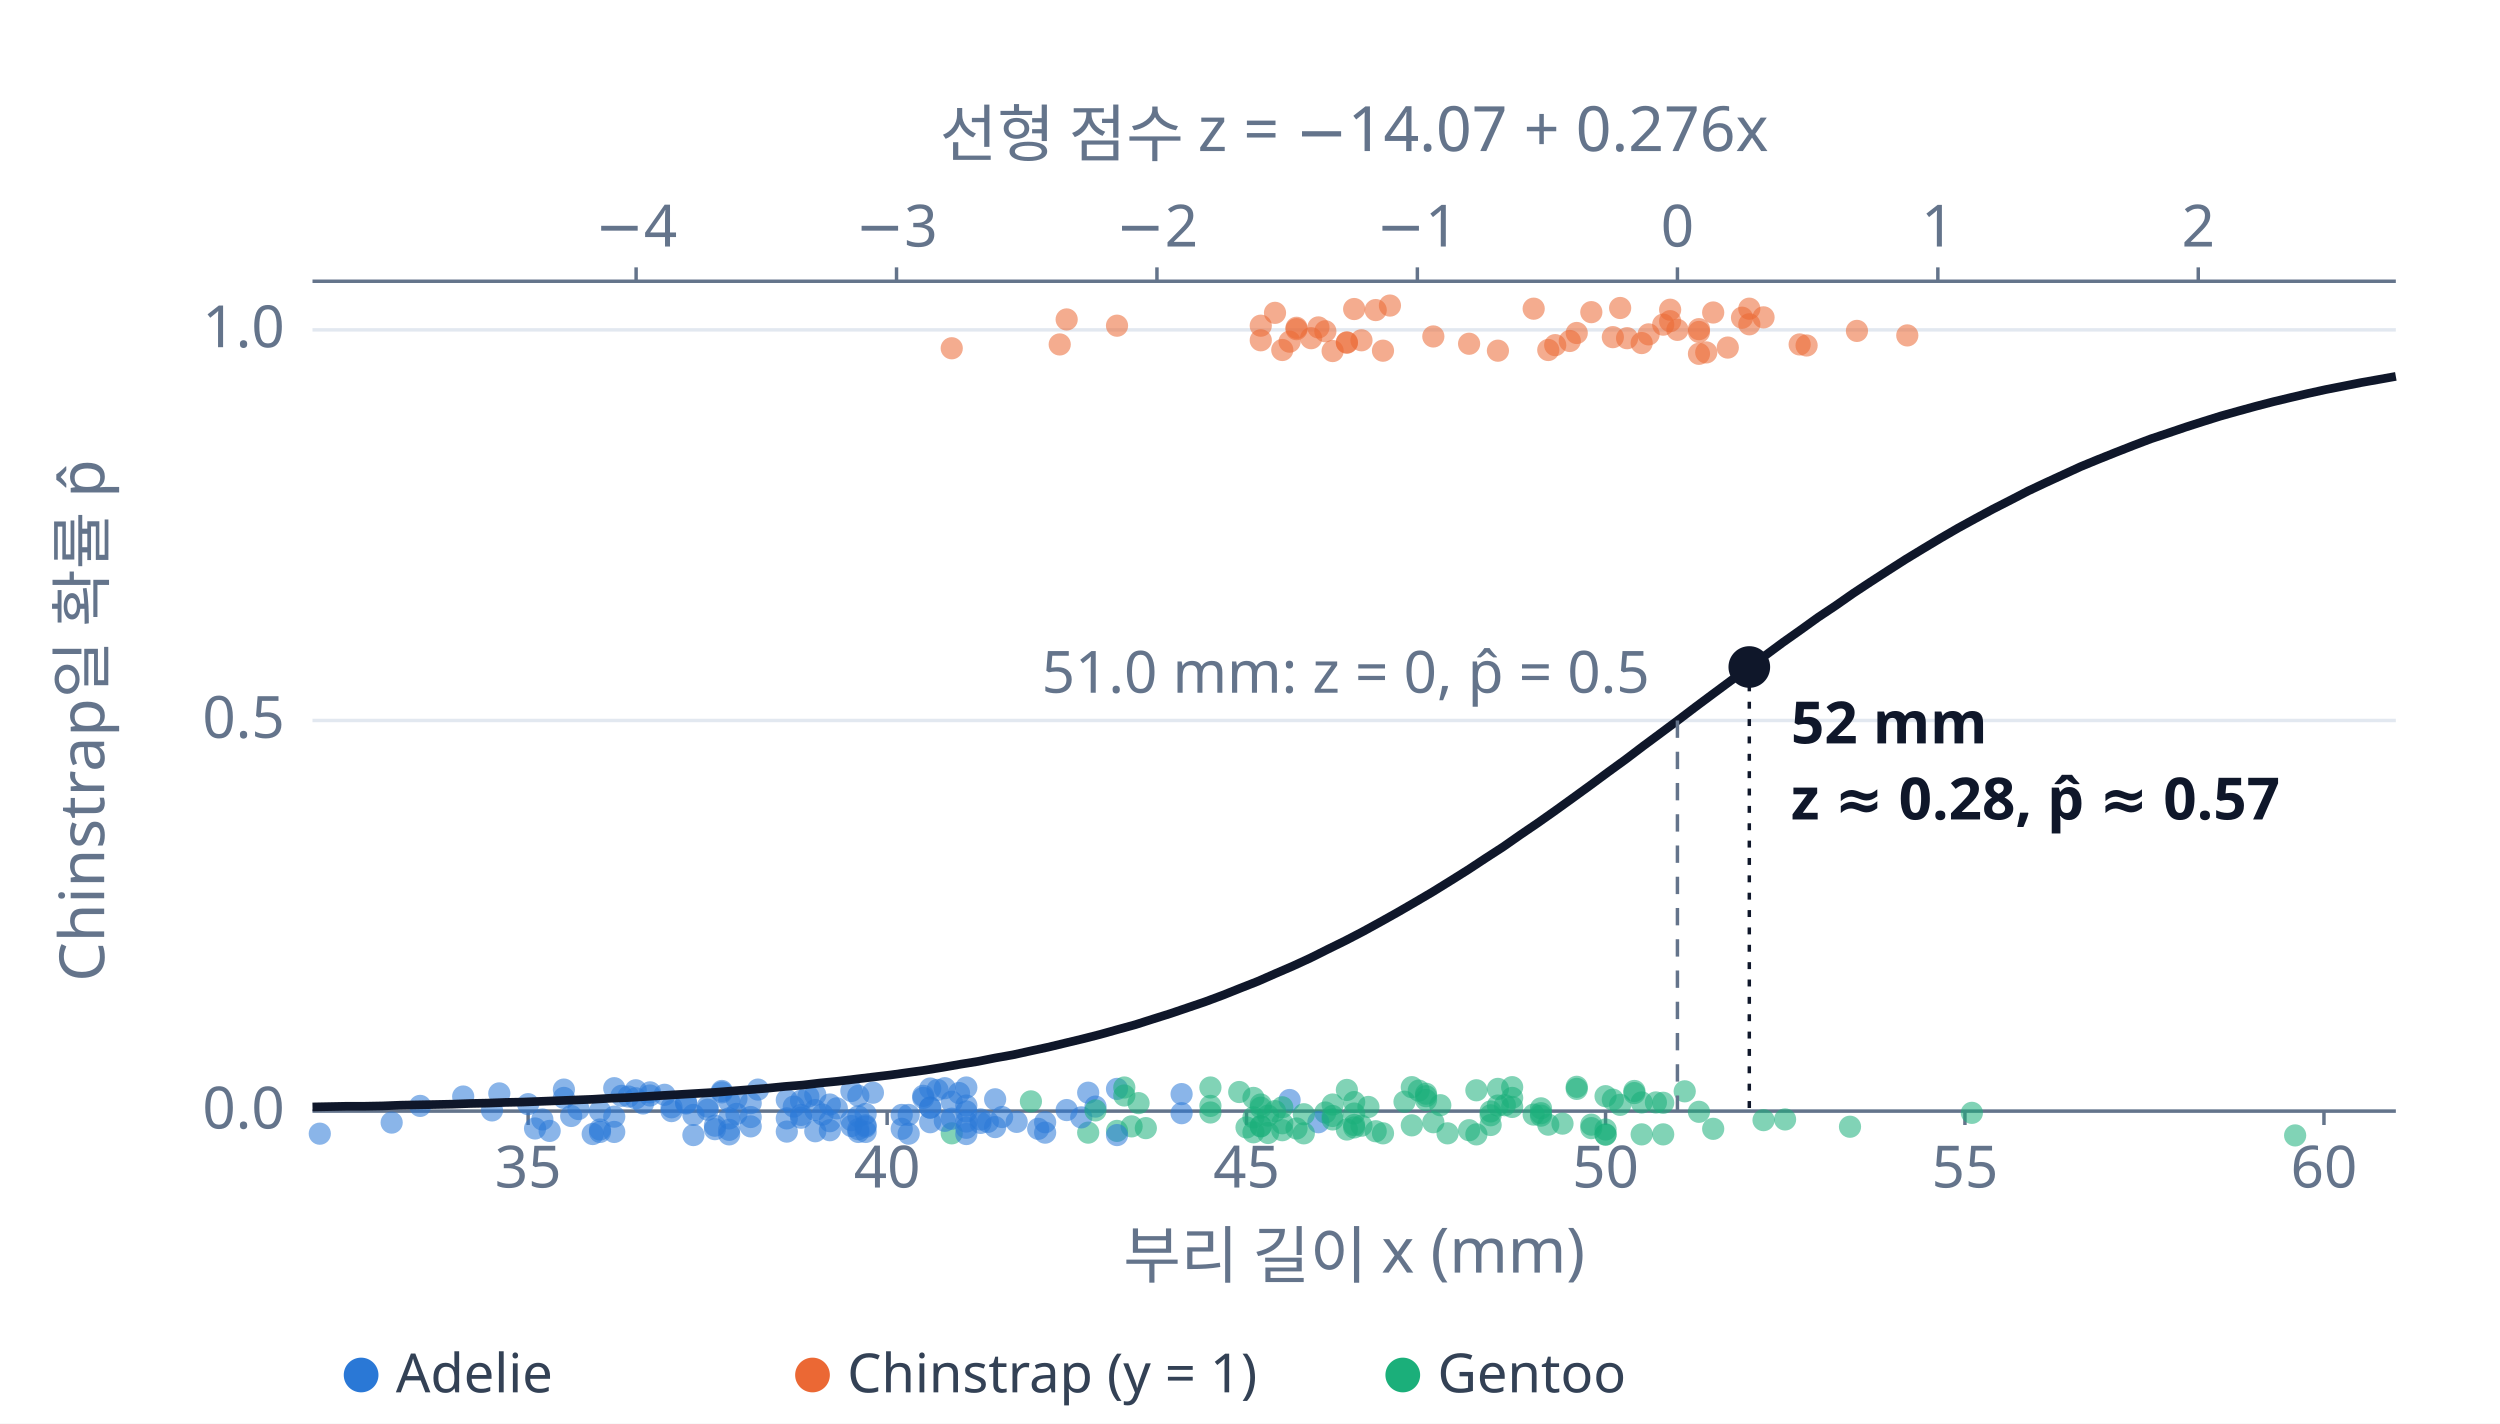
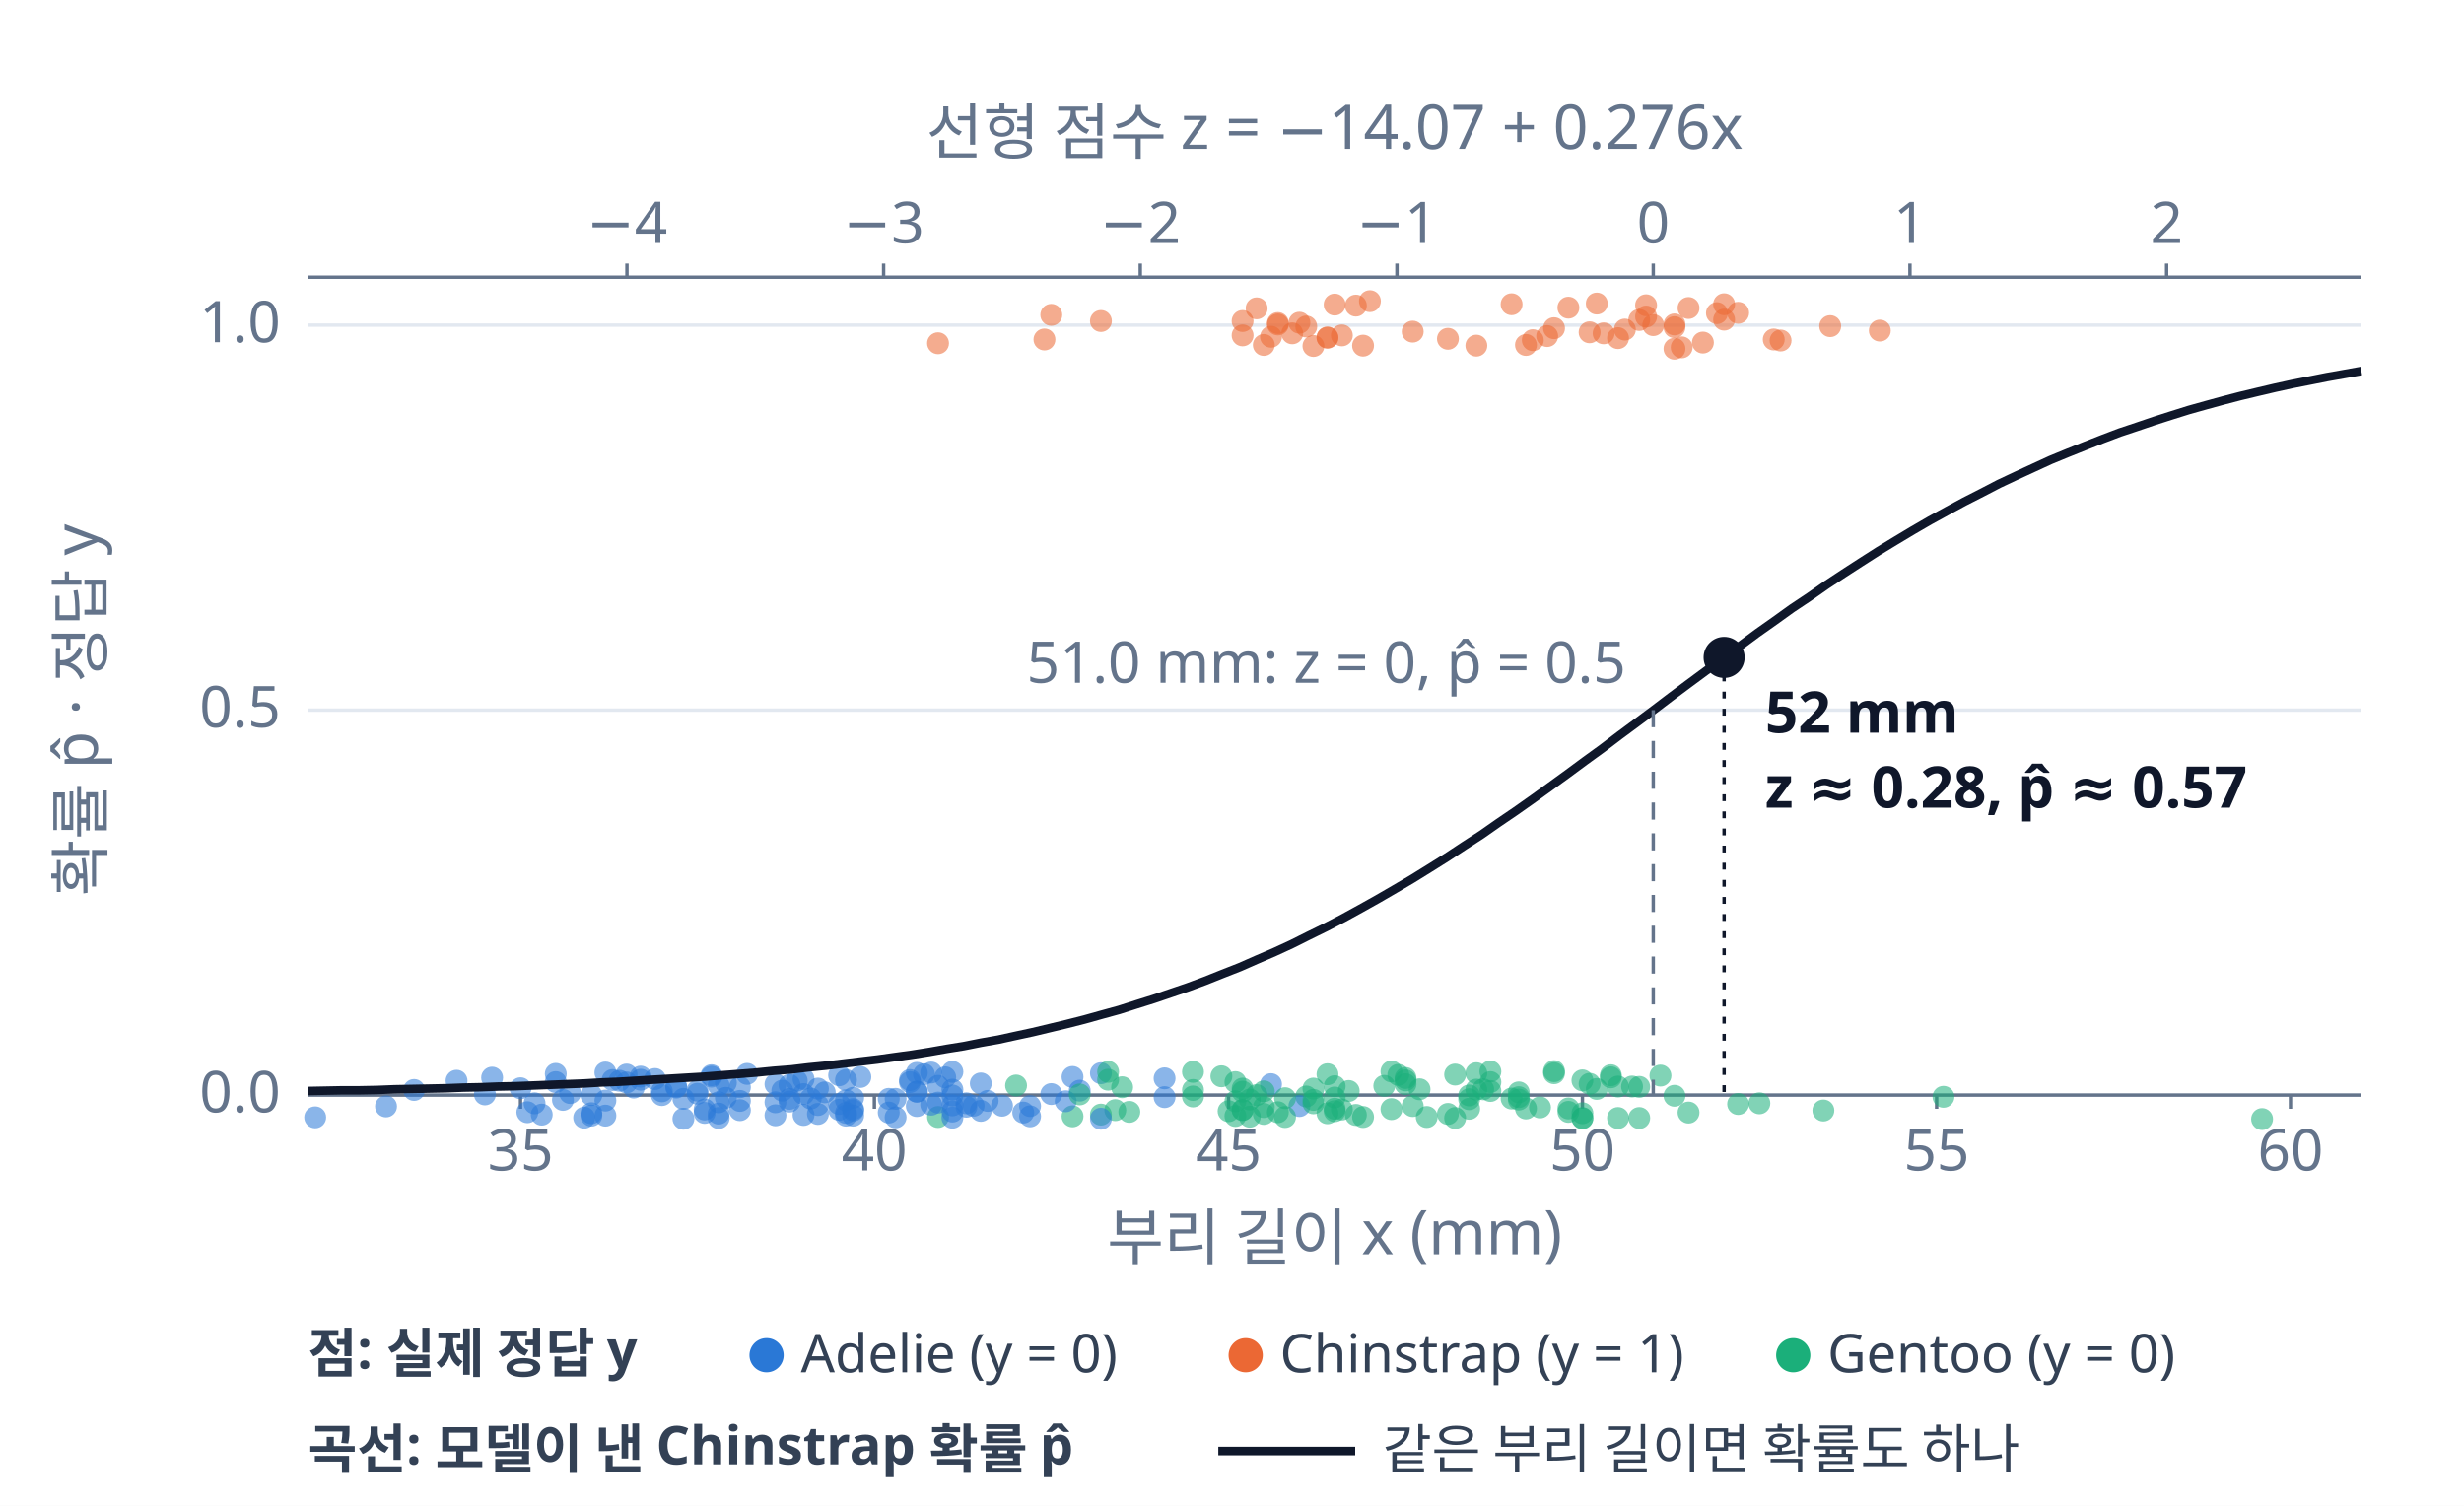
- <svg xmlns="http://www.w3.org/2000/svg" viewBox="0 0 720 410" width="720" height="410" font-family="Pretendard, 'Apple SD Gothic Neo', 'Malgun Gothic', 'Noto Sans KR', sans-serif" role="img" aria-label="부리 길이에 따른 Chinstrap 확률의 로지스틱 곡선">
-   <rect width="720" height="410" fill="#ffffff" />
+ <svg xmlns="http://www.w3.org/2000/svg" viewBox="0 0 720 440" width="720" height="440" font-family="Pretendard, 'Apple SD Gothic Neo', 'Malgun Gothic', 'Noto Sans KR', sans-serif" role="img" aria-label="부리 길이에 따른 Chinstrap 확률의 로지스틱 곡선">
+   <rect width="720" height="440" fill="#ffffff" />
  <line x1="90" x2="690" y1="320.0" y2="320.0" stroke="#e2e8f0" stroke-width="1" />
  <text x="82.0" y="325.0" font-size="16.8" fill="#64748b" text-anchor="end">0.0</text>
  <line x1="90" x2="690" y1="207.5" y2="207.5" stroke="#e2e8f0" stroke-width="1" />
  <text x="82.0" y="212.5" font-size="16.8" fill="#64748b" text-anchor="end">0.5</text>
  <line x1="90" x2="690" y1="95.0" y2="95.0" stroke="#e2e8f0" stroke-width="1" />
  <text x="82.0" y="100.0" font-size="16.8" fill="#64748b" text-anchor="end">1.0</text>
  <line x1="152.1" x2="152.1" y1="320" y2="324" stroke="#64748b" />
  <text x="152.1" y="342.0" font-size="16.8" fill="#64748b" text-anchor="middle">35</text>
  <line x1="255.5" x2="255.5" y1="320" y2="324" stroke="#64748b" />
  <text x="255.5" y="342.0" font-size="16.8" fill="#64748b" text-anchor="middle">40</text>
  <line x1="359.0" x2="359.0" y1="320" y2="324" stroke="#64748b" />
  <text x="359.0" y="342.0" font-size="16.8" fill="#64748b" text-anchor="middle">45</text>
  <line x1="462.4" x2="462.4" y1="320" y2="324" stroke="#64748b" />
  <text x="462.4" y="342.0" font-size="16.8" fill="#64748b" text-anchor="middle">50</text>
  <line x1="565.9" x2="565.9" y1="320" y2="324" stroke="#64748b" />
  <text x="565.9" y="342.0" font-size="16.8" fill="#64748b" text-anchor="middle">55</text>
  <line x1="669.3" x2="669.3" y1="320" y2="324" stroke="#64748b" />
  <text x="669.3" y="342.0" font-size="16.8" fill="#64748b" text-anchor="middle">60</text>
  <line x1="90" x2="690" y1="320" y2="320" stroke="#64748b" />
  <text x="390.0" y="368.0" font-size="18" fill="#64748b" text-anchor="middle">부리 길이 x (mm)</text>
  <line x1="90" x2="690" y1="81" y2="81" stroke="#64748b" />
  <line x1="183.2" x2="183.2" y1="77" y2="81" stroke="#64748b" />
  <text x="183.2" y="71.0" font-size="16.8" fill="#64748b" text-anchor="middle">−4</text>
  <line x1="258.2" x2="258.2" y1="77" y2="81" stroke="#64748b" />
  <text x="258.2" y="71.0" font-size="16.8" fill="#64748b" text-anchor="middle">−3</text>
  <line x1="333.2" x2="333.2" y1="77" y2="81" stroke="#64748b" />
  <text x="333.2" y="71.0" font-size="16.8" fill="#64748b" text-anchor="middle">−2</text>
  <line x1="408.2" x2="408.2" y1="77" y2="81" stroke="#64748b" />
  <text x="408.2" y="71.0" font-size="16.8" fill="#64748b" text-anchor="middle">−1</text>
  <line x1="483.1" x2="483.1" y1="77" y2="81" stroke="#64748b" />
  <text x="483.1" y="71.0" font-size="16.8" fill="#64748b" text-anchor="middle">0</text>
  <line x1="558.1" x2="558.1" y1="77" y2="81" stroke="#64748b" />
  <text x="558.1" y="71.0" font-size="16.8" fill="#64748b" text-anchor="middle">1</text>
  <line x1="633.1" x2="633.1" y1="77" y2="81" stroke="#64748b" />
  <text x="633.1" y="71.0" font-size="16.8" fill="#64748b" text-anchor="middle">2</text>
  <text x="390.0" y="45.0" font-size="18" fill="#64748b" text-anchor="middle">선형 점수 z = −14.07 + 0.276x</text>
-   <text x="30.0" y="207.5" font-size="18" fill="#64748b" text-anchor="middle" transform="rotate(-90 30 207.5)">Chinstrap일 확률 p̂</text>
+   <text x="30.0" y="207.5" font-size="18" fill="#64748b" text-anchor="middle" transform="rotate(-90 30 207.5)">확률 p̂ · 정답 y</text>
  <circle cx="412.8" cy="96.9" r="3.2" fill="#eb6834" fill-opacity="0.55" />
  <circle cx="226.6" cy="316.8" r="3.2" fill="#2a78d6" fill-opacity="0.55" />
  <circle cx="321.7" cy="313.6" r="3.2" fill="#2a78d6" fill-opacity="0.55" />
  <circle cx="348.6" cy="313.2" r="3.2" fill="#1baf7a" fill-opacity="0.55" />
  <circle cx="363.1" cy="324.4" r="3.2" fill="#1baf7a" fill-opacity="0.55" />
  <circle cx="234.8" cy="325.8" r="3.2" fill="#2a78d6" fill-opacity="0.55" />
  <circle cx="247.2" cy="321.5" r="3.2" fill="#2a78d6" fill-opacity="0.55" />
  <circle cx="452.1" cy="98.2" r="3.2" fill="#eb6834" fill-opacity="0.55" />
  <circle cx="443.8" cy="320.6" r="3.2" fill="#1baf7a" fill-opacity="0.55" />
  <circle cx="383.8" cy="101.1" r="3.2" fill="#eb6834" fill-opacity="0.55" />
  <circle cx="447.9" cy="99.4" r="3.2" fill="#eb6834" fill-opacity="0.55" />
  <circle cx="454.1" cy="313.0" r="3.2" fill="#1baf7a" fill-opacity="0.55" />
  <circle cx="154.1" cy="325.0" r="3.2" fill="#2a78d6" fill-opacity="0.55" />
  <circle cx="267.9" cy="313.5" r="3.2" fill="#2a78d6" fill-opacity="0.55" />
  <circle cx="301.0" cy="323.2" r="3.2" fill="#2a78d6" fill-opacity="0.55" />
  <circle cx="187.2" cy="315.5" r="3.2" fill="#2a78d6" fill-opacity="0.55" />
  <circle cx="497.6" cy="100.1" r="3.2" fill="#eb6834" fill-opacity="0.55" />
  <circle cx="489.3" cy="95.6" r="3.2" fill="#eb6834" fill-opacity="0.55" />
  <circle cx="210.0" cy="317.2" r="3.2" fill="#2a78d6" fill-opacity="0.55" />
  <circle cx="193.4" cy="318.9" r="3.2" fill="#2a78d6" fill-opacity="0.55" />
  <circle cx="272.1" cy="313.4" r="3.2" fill="#2a78d6" fill-opacity="0.55" />
  <circle cx="313.4" cy="314.7" r="3.2" fill="#2a78d6" fill-opacity="0.55" />
  <circle cx="377.6" cy="97.4" r="3.2" fill="#eb6834" fill-opacity="0.55" />
  <circle cx="226.6" cy="322.1" r="3.2" fill="#2a78d6" fill-opacity="0.55" />
  <circle cx="549.3" cy="96.6" r="3.2" fill="#eb6834" fill-opacity="0.55" />
  <circle cx="278.3" cy="318.4" r="3.2" fill="#2a78d6" fill-opacity="0.55" />
  <circle cx="661.0" cy="327.0" r="3.2" fill="#1baf7a" fill-opacity="0.55" />
  <circle cx="479.0" cy="326.7" r="3.2" fill="#1baf7a" fill-opacity="0.55" />
  <circle cx="245.2" cy="322.6" r="3.2" fill="#2a78d6" fill-opacity="0.55" />
  <circle cx="464.5" cy="97.1" r="3.2" fill="#eb6834" fill-opacity="0.55" />
  <circle cx="507.9" cy="322.6" r="3.2" fill="#1baf7a" fill-opacity="0.55" />
  <circle cx="503.8" cy="93.4" r="3.2" fill="#eb6834" fill-opacity="0.55" />
  <circle cx="143.8" cy="314.9" r="3.2" fill="#2a78d6" fill-opacity="0.55" />
  <circle cx="284.5" cy="323.1" r="3.2" fill="#2a78d6" fill-opacity="0.55" />
  <circle cx="348.6" cy="320.4" r="3.2" fill="#1baf7a" fill-opacity="0.55" />
  <circle cx="274.1" cy="317.3" r="3.2" fill="#2a78d6" fill-opacity="0.55" />
  <circle cx="373.4" cy="94.8" r="3.2" fill="#eb6834" fill-opacity="0.55" />
  <circle cx="239.0" cy="325.5" r="3.2" fill="#2a78d6" fill-opacity="0.55" />
  <circle cx="361.0" cy="326.1" r="3.2" fill="#1baf7a" fill-opacity="0.55" />
  <circle cx="152.1" cy="318.0" r="3.2" fill="#2a78d6" fill-opacity="0.55" />
  <circle cx="236.9" cy="321.0" r="3.2" fill="#2a78d6" fill-opacity="0.55" />
  <circle cx="481.0" cy="92.5" r="3.2" fill="#eb6834" fill-opacity="0.55" />
  <circle cx="365.2" cy="321.3" r="3.2" fill="#1baf7a" fill-opacity="0.55" />
  <circle cx="216.2" cy="317.7" r="3.2" fill="#2a78d6" fill-opacity="0.55" />
  <circle cx="121.0" cy="318.5" r="3.2" fill="#2a78d6" fill-opacity="0.55" />
  <circle cx="423.1" cy="325.5" r="3.2" fill="#1baf7a" fill-opacity="0.55" />
  <circle cx="361.0" cy="316.2" r="3.2" fill="#1baf7a" fill-opacity="0.55" />
  <circle cx="216.2" cy="321.7" r="3.2" fill="#2a78d6" fill-opacity="0.55" />
  <circle cx="245.2" cy="314.2" r="3.2" fill="#2a78d6" fill-opacity="0.55" />
  <circle cx="359.0" cy="324.7" r="3.2" fill="#1baf7a" fill-opacity="0.55" />
  <circle cx="423.1" cy="99.0" r="3.2" fill="#eb6834" fill-opacity="0.55" />
  <circle cx="212.1" cy="316.4" r="3.2" fill="#2a78d6" fill-opacity="0.55" />
  <circle cx="387.9" cy="325.3" r="3.2" fill="#1baf7a" fill-opacity="0.55" />
  <circle cx="218.3" cy="313.8" r="3.2" fill="#2a78d6" fill-opacity="0.55" />
  <circle cx="327.9" cy="317.7" r="3.2" fill="#1baf7a" fill-opacity="0.55" />
  <circle cx="340.3" cy="315.1" r="3.2" fill="#2a78d6" fill-opacity="0.55" />
  <circle cx="379.7" cy="94.3" r="3.2" fill="#eb6834" fill-opacity="0.55" />
  <circle cx="406.6" cy="324.1" r="3.2" fill="#1baf7a" fill-opacity="0.55" />
  <circle cx="435.5" cy="316.2" r="3.2" fill="#1baf7a" fill-opacity="0.55" />
  <circle cx="466.6" cy="88.7" r="3.2" fill="#eb6834" fill-opacity="0.55" />
  <circle cx="203.8" cy="318.7" r="3.2" fill="#2a78d6" fill-opacity="0.55" />
  <circle cx="232.8" cy="315.8" r="3.2" fill="#2a78d6" fill-opacity="0.55" />
  <circle cx="396.2" cy="89.3" r="3.2" fill="#eb6834" fill-opacity="0.55" />
  <circle cx="230.7" cy="321.1" r="3.2" fill="#2a78d6" fill-opacity="0.55" />
  <circle cx="296.9" cy="317.2" r="3.2" fill="#1baf7a" fill-opacity="0.55" />
  <circle cx="156.2" cy="322.4" r="3.2" fill="#2a78d6" fill-opacity="0.55" />
  <circle cx="181.0" cy="315.8" r="3.2" fill="#2a78d6" fill-opacity="0.55" />
  <circle cx="313.4" cy="326.2" r="3.2" fill="#1baf7a" fill-opacity="0.55" />
  <circle cx="363.1" cy="318.1" r="3.2" fill="#1baf7a" fill-opacity="0.55" />
  <circle cx="356.9" cy="314.5" r="3.2" fill="#1baf7a" fill-opacity="0.55" />
  <circle cx="311.4" cy="321.8" r="3.2" fill="#2a78d6" fill-opacity="0.55" />
  <circle cx="247.2" cy="326.0" r="3.2" fill="#2a78d6" fill-opacity="0.55" />
  <circle cx="443.8" cy="319.2" r="3.2" fill="#1baf7a" fill-opacity="0.55" />
  <circle cx="274.1" cy="326.4" r="3.2" fill="#1baf7a" fill-opacity="0.55" />
  <circle cx="172.8" cy="320.0" r="3.2" fill="#2a78d6" fill-opacity="0.55" />
  <circle cx="363.1" cy="319.0" r="3.2" fill="#1baf7a" fill-opacity="0.55" />
  <circle cx="288.6" cy="321.7" r="3.2" fill="#2a78d6" fill-opacity="0.55" />
  <circle cx="489.3" cy="101.9" r="3.2" fill="#eb6834" fill-opacity="0.55" />
  <circle cx="365.2" cy="326.3" r="3.2" fill="#1baf7a" fill-opacity="0.55" />
  <circle cx="373.4" cy="94.4" r="3.2" fill="#eb6834" fill-opacity="0.55" />
  <circle cx="450.0" cy="323.6" r="3.2" fill="#1baf7a" fill-opacity="0.55" />
  <circle cx="193.4" cy="320.0" r="3.2" fill="#2a78d6" fill-opacity="0.55" />
  <circle cx="381.7" cy="320.4" r="3.2" fill="#1baf7a" fill-opacity="0.55" />
  <circle cx="429.3" cy="324.0" r="3.2" fill="#1baf7a" fill-opacity="0.55" />
  <circle cx="321.7" cy="93.8" r="3.2" fill="#eb6834" fill-opacity="0.55" />
  <circle cx="112.8" cy="323.3" r="3.2" fill="#2a78d6" fill-opacity="0.55" />
  <circle cx="278.3" cy="323.0" r="3.2" fill="#2a78d6" fill-opacity="0.55" />
  <circle cx="398.3" cy="101.0" r="3.2" fill="#eb6834" fill-opacity="0.55" />
  <circle cx="187.2" cy="314.6" r="3.2" fill="#2a78d6" fill-opacity="0.55" />
  <circle cx="379.7" cy="323.2" r="3.2" fill="#2a78d6" fill-opacity="0.55" />
  <circle cx="431.4" cy="101.0" r="3.2" fill="#eb6834" fill-opacity="0.55" />
  <circle cx="170.7" cy="326.6" r="3.2" fill="#2a78d6" fill-opacity="0.55" />
  <circle cx="323.8" cy="313.2" r="3.2" fill="#1baf7a" fill-opacity="0.55" />
  <circle cx="493.4" cy="325.1" r="3.2" fill="#1baf7a" fill-opacity="0.55" />
  <circle cx="425.2" cy="326.7" r="3.2" fill="#1baf7a" fill-opacity="0.55" />
  <circle cx="398.3" cy="326.4" r="3.2" fill="#1baf7a" fill-opacity="0.55" />
  <circle cx="367.2" cy="90.1" r="3.2" fill="#eb6834" fill-opacity="0.55" />
  <circle cx="278.3" cy="326.6" r="3.2" fill="#2a78d6" fill-opacity="0.55" />
  <circle cx="369.3" cy="325.5" r="3.2" fill="#1baf7a" fill-opacity="0.55" />
  <circle cx="532.8" cy="324.5" r="3.2" fill="#1baf7a" fill-opacity="0.55" />
  <circle cx="234.8" cy="319.7" r="3.2" fill="#2a78d6" fill-opacity="0.55" />
  <circle cx="183.1" cy="316.3" r="3.2" fill="#2a78d6" fill-opacity="0.55" />
  <circle cx="305.2" cy="99.2" r="3.2" fill="#eb6834" fill-opacity="0.55" />
  <circle cx="226.6" cy="325.9" r="3.2" fill="#2a78d6" fill-opacity="0.55" />
  <circle cx="464.5" cy="316.7" r="3.2" fill="#1baf7a" fill-opacity="0.55" />
  <circle cx="567.9" cy="320.5" r="3.2" fill="#1baf7a" fill-opacity="0.55" />
  <circle cx="241.0" cy="319.2" r="3.2" fill="#2a78d6" fill-opacity="0.55" />
  <circle cx="172.8" cy="326.0" r="3.2" fill="#2a78d6" fill-opacity="0.55" />
  <circle cx="454.1" cy="313.6" r="3.2" fill="#1baf7a" fill-opacity="0.55" />
  <circle cx="267.9" cy="323.2" r="3.2" fill="#2a78d6" fill-opacity="0.55" />
  <circle cx="176.9" cy="321.6" r="3.2" fill="#2a78d6" fill-opacity="0.55" />
  <circle cx="176.9" cy="313.4" r="3.2" fill="#2a78d6" fill-opacity="0.55" />
  <circle cx="292.8" cy="323.1" r="3.2" fill="#2a78d6" fill-opacity="0.55" />
  <circle cx="278.3" cy="313.2" r="3.2" fill="#2a78d6" fill-opacity="0.55" />
  <circle cx="387.9" cy="98.6" r="3.2" fill="#eb6834" fill-opacity="0.55" />
  <circle cx="489.3" cy="320.2" r="3.2" fill="#1baf7a" fill-opacity="0.55" />
  <circle cx="249.3" cy="326.0" r="3.2" fill="#2a78d6" fill-opacity="0.55" />
  <circle cx="387.9" cy="313.9" r="3.2" fill="#1baf7a" fill-opacity="0.55" />
  <circle cx="278.3" cy="324.8" r="3.2" fill="#2a78d6" fill-opacity="0.55" />
  <circle cx="503.8" cy="88.9" r="3.2" fill="#eb6834" fill-opacity="0.55" />
  <circle cx="185.2" cy="317.8" r="3.2" fill="#2a78d6" fill-opacity="0.55" />
  <circle cx="267.9" cy="319.0" r="3.2" fill="#2a78d6" fill-opacity="0.55" />
  <circle cx="92.1" cy="326.5" r="3.2" fill="#2a78d6" fill-opacity="0.55" />
  <circle cx="454.1" cy="95.9" r="3.2" fill="#eb6834" fill-opacity="0.55" />
  <circle cx="286.6" cy="316.6" r="3.2" fill="#2a78d6" fill-opacity="0.55" />
  <circle cx="507.9" cy="91.4" r="3.2" fill="#eb6834" fill-opacity="0.55" />
  <circle cx="210.0" cy="325.4" r="3.2" fill="#2a78d6" fill-opacity="0.55" />
  <circle cx="265.9" cy="316.2" r="3.2" fill="#2a78d6" fill-opacity="0.55" />
  <circle cx="251.4" cy="314.7" r="3.2" fill="#2a78d6" fill-opacity="0.55" />
  <circle cx="307.2" cy="92.0" r="3.2" fill="#eb6834" fill-opacity="0.55" />
  <circle cx="429.3" cy="321.2" r="3.2" fill="#1baf7a" fill-opacity="0.55" />
  <circle cx="249.3" cy="320.8" r="3.2" fill="#2a78d6" fill-opacity="0.55" />
  <circle cx="363.1" cy="324.3" r="3.2" fill="#1baf7a" fill-opacity="0.55" />
  <circle cx="212.1" cy="320.8" r="3.2" fill="#2a78d6" fill-opacity="0.55" />
  <circle cx="230.7" cy="317.0" r="3.2" fill="#2a78d6" fill-opacity="0.55" />
  <circle cx="363.1" cy="93.8" r="3.2" fill="#eb6834" fill-opacity="0.55" />
  <circle cx="249.3" cy="324.5" r="3.2" fill="#2a78d6" fill-opacity="0.55" />
  <circle cx="361.0" cy="321.8" r="3.2" fill="#1baf7a" fill-opacity="0.55" />
  <circle cx="375.5" cy="326.4" r="3.2" fill="#1baf7a" fill-opacity="0.55" />
  <circle cx="466.6" cy="318.2" r="3.2" fill="#1baf7a" fill-opacity="0.55" />
  <circle cx="390.0" cy="320.7" r="3.2" fill="#1baf7a" fill-opacity="0.55" />
  <circle cx="474.8" cy="96.3" r="3.2" fill="#eb6834" fill-opacity="0.55" />
  <circle cx="458.3" cy="324.9" r="3.2" fill="#1baf7a" fill-opacity="0.55" />
  <circle cx="410.7" cy="315.0" r="3.2" fill="#1baf7a" fill-opacity="0.55" />
  <circle cx="315.5" cy="318.7" r="3.2" fill="#2a78d6" fill-opacity="0.55" />
  <circle cx="158.3" cy="325.7" r="3.2" fill="#2a78d6" fill-opacity="0.55" />
  <circle cx="431.4" cy="313.6" r="3.2" fill="#1baf7a" fill-opacity="0.55" />
  <circle cx="520.3" cy="99.5" r="3.2" fill="#eb6834" fill-opacity="0.55" />
  <circle cx="394.1" cy="318.8" r="3.2" fill="#1baf7a" fill-opacity="0.55" />
  <circle cx="286.6" cy="324.6" r="3.2" fill="#2a78d6" fill-opacity="0.55" />
  <circle cx="435.5" cy="313.1" r="3.2" fill="#1baf7a" fill-opacity="0.55" />
  <circle cx="239.0" cy="318.1" r="3.2" fill="#2a78d6" fill-opacity="0.55" />
  <circle cx="408.6" cy="314.1" r="3.2" fill="#1baf7a" fill-opacity="0.55" />
  <circle cx="210.0" cy="322.1" r="3.2" fill="#2a78d6" fill-opacity="0.55" />
  <circle cx="371.4" cy="316.8" r="3.2" fill="#2a78d6" fill-opacity="0.55" />
  <circle cx="272.1" cy="322.8" r="3.2" fill="#2a78d6" fill-opacity="0.55" />
  <circle cx="301.0" cy="326.2" r="3.2" fill="#2a78d6" fill-opacity="0.55" />
  <circle cx="470.7" cy="314.8" r="3.2" fill="#1baf7a" fill-opacity="0.55" />
  <circle cx="299.0" cy="325.1" r="3.2" fill="#2a78d6" fill-opacity="0.55" />
  <circle cx="162.4" cy="313.8" r="3.2" fill="#2a78d6" fill-opacity="0.55" />
  <circle cx="414.8" cy="318.3" r="3.2" fill="#1baf7a" fill-opacity="0.55" />
  <circle cx="267.9" cy="319.0" r="3.2" fill="#2a78d6" fill-opacity="0.55" />
  <circle cx="489.3" cy="94.8" r="3.2" fill="#eb6834" fill-opacity="0.55" />
  <circle cx="472.8" cy="326.7" r="3.2" fill="#1baf7a" fill-opacity="0.55" />
  <circle cx="445.9" cy="323.9" r="3.2" fill="#1baf7a" fill-opacity="0.55" />
  <circle cx="404.5" cy="317.3" r="3.2" fill="#1baf7a" fill-opacity="0.55" />
  <circle cx="410.7" cy="316.8" r="3.2" fill="#1baf7a" fill-opacity="0.55" />
  <circle cx="259.7" cy="325.1" r="3.2" fill="#2a78d6" fill-opacity="0.55" />
  <circle cx="462.4" cy="325.3" r="3.2" fill="#1baf7a" fill-opacity="0.55" />
  <circle cx="278.3" cy="320.1" r="3.2" fill="#2a78d6" fill-opacity="0.55" />
  <circle cx="197.6" cy="317.8" r="3.2" fill="#2a78d6" fill-opacity="0.55" />
  <circle cx="199.7" cy="326.9" r="3.2" fill="#2a78d6" fill-opacity="0.55" />
  <circle cx="390.0" cy="317.4" r="3.2" fill="#1baf7a" fill-opacity="0.55" />
  <circle cx="179.0" cy="315.6" r="3.2" fill="#2a78d6" fill-opacity="0.55" />
  <circle cx="172.8" cy="325.3" r="3.2" fill="#2a78d6" fill-opacity="0.55" />
  <circle cx="216.2" cy="324.4" r="3.2" fill="#2a78d6" fill-opacity="0.55" />
  <circle cx="468.6" cy="97.4" r="3.2" fill="#eb6834" fill-opacity="0.55" />
  <circle cx="416.9" cy="326.4" r="3.2" fill="#1baf7a" fill-opacity="0.55" />
  <circle cx="176.9" cy="326.0" r="3.2" fill="#2a78d6" fill-opacity="0.55" />
  <circle cx="369.3" cy="323.5" r="3.2" fill="#1baf7a" fill-opacity="0.55" />
  <circle cx="373.4" cy="325.0" r="3.2" fill="#1baf7a" fill-opacity="0.55" />
  <circle cx="501.7" cy="91.5" r="3.2" fill="#eb6834" fill-opacity="0.55" />
  <circle cx="493.4" cy="90.0" r="3.2" fill="#eb6834" fill-opacity="0.55" />
  <circle cx="282.4" cy="322.4" r="3.2" fill="#2a78d6" fill-opacity="0.55" />
  <circle cx="392.1" cy="98.0" r="3.2" fill="#eb6834" fill-opacity="0.55" />
  <circle cx="234.8" cy="315.3" r="3.2" fill="#2a78d6" fill-opacity="0.55" />
  <circle cx="348.6" cy="318.5" r="3.2" fill="#1baf7a" fill-opacity="0.55" />
  <circle cx="321.7" cy="325.7" r="3.2" fill="#1baf7a" fill-opacity="0.55" />
  <circle cx="375.5" cy="320.9" r="3.2" fill="#1baf7a" fill-opacity="0.55" />
  <circle cx="199.7" cy="321.1" r="3.2" fill="#2a78d6" fill-opacity="0.55" />
  <circle cx="462.4" cy="315.7" r="3.2" fill="#1baf7a" fill-opacity="0.55" />
  <circle cx="381.7" cy="95.4" r="3.2" fill="#eb6834" fill-opacity="0.55" />
  <circle cx="534.8" cy="95.3" r="3.2" fill="#eb6834" fill-opacity="0.55" />
  <circle cx="481.0" cy="89.2" r="3.2" fill="#eb6834" fill-opacity="0.55" />
  <circle cx="462.4" cy="326.7" r="3.2" fill="#1baf7a" fill-opacity="0.55" />
  <circle cx="441.7" cy="321.0" r="3.2" fill="#1baf7a" fill-opacity="0.55" />
  <circle cx="406.6" cy="313.1" r="3.2" fill="#1baf7a" fill-opacity="0.55" />
  <circle cx="472.8" cy="98.8" r="3.2" fill="#eb6834" fill-opacity="0.55" />
  <circle cx="210.0" cy="326.7" r="3.2" fill="#2a78d6" fill-opacity="0.55" />
  <circle cx="443.8" cy="321.3" r="3.2" fill="#1baf7a" fill-opacity="0.55" />
  <circle cx="476.9" cy="317.5" r="3.2" fill="#1baf7a" fill-opacity="0.55" />
  <circle cx="247.2" cy="315.6" r="3.2" fill="#2a78d6" fill-opacity="0.55" />
  <circle cx="514.1" cy="322.4" r="3.2" fill="#1baf7a" fill-opacity="0.55" />
  <circle cx="410.7" cy="315.7" r="3.2" fill="#1baf7a" fill-opacity="0.55" />
  <circle cx="261.7" cy="321.1" r="3.2" fill="#2a78d6" fill-opacity="0.55" />
  <circle cx="383.8" cy="321.4" r="3.2" fill="#1baf7a" fill-opacity="0.55" />
  <circle cx="261.7" cy="326.5" r="3.2" fill="#2a78d6" fill-opacity="0.55" />
  <circle cx="390.0" cy="89.0" r="3.2" fill="#eb6834" fill-opacity="0.55" />
  <circle cx="367.2" cy="320.0" r="3.2" fill="#1baf7a" fill-opacity="0.55" />
  <circle cx="371.4" cy="98.4" r="3.2" fill="#eb6834" fill-opacity="0.55" />
  <circle cx="323.8" cy="315.5" r="3.2" fill="#1baf7a" fill-opacity="0.55" />
  <circle cx="431.4" cy="318.4" r="3.2" fill="#1baf7a" fill-opacity="0.55" />
  <circle cx="441.7" cy="88.9" r="3.2" fill="#eb6834" fill-opacity="0.55" />
  <circle cx="412.8" cy="323.2" r="3.2" fill="#1baf7a" fill-opacity="0.55" />
  <circle cx="207.9" cy="314.2" r="3.2" fill="#2a78d6" fill-opacity="0.55" />
  <circle cx="479.0" cy="93.5" r="3.2" fill="#eb6834" fill-opacity="0.55" />
  <circle cx="247.2" cy="325.2" r="3.2" fill="#2a78d6" fill-opacity="0.55" />
  <circle cx="203.8" cy="319.6" r="3.2" fill="#2a78d6" fill-opacity="0.55" />
  <circle cx="369.3" cy="100.8" r="3.2" fill="#eb6834" fill-opacity="0.55" />
  <circle cx="387.9" cy="98.7" r="3.2" fill="#eb6834" fill-opacity="0.55" />
  <circle cx="445.9" cy="100.8" r="3.2" fill="#eb6834" fill-opacity="0.55" />
  <circle cx="276.2" cy="314.8" r="3.2" fill="#2a78d6" fill-opacity="0.55" />
  <circle cx="425.2" cy="314.0" r="3.2" fill="#1baf7a" fill-opacity="0.55" />
  <circle cx="183.1" cy="314.0" r="3.2" fill="#2a78d6" fill-opacity="0.55" />
  <circle cx="205.9" cy="325.2" r="3.2" fill="#2a78d6" fill-opacity="0.55" />
  <circle cx="230.7" cy="321.9" r="3.2" fill="#2a78d6" fill-opacity="0.55" />
  <circle cx="483.1" cy="95.0" r="3.2" fill="#eb6834" fill-opacity="0.55" />
  <circle cx="191.4" cy="315.3" r="3.2" fill="#2a78d6" fill-opacity="0.55" />
  <circle cx="383.8" cy="322.4" r="3.2" fill="#1baf7a" fill-opacity="0.55" />
  <circle cx="472.8" cy="317.5" r="3.2" fill="#1baf7a" fill-opacity="0.55" />
  <circle cx="363.1" cy="98.0" r="3.2" fill="#eb6834" fill-opacity="0.55" />
  <circle cx="166.6" cy="319.4" r="3.2" fill="#2a78d6" fill-opacity="0.55" />
  <circle cx="429.3" cy="320.1" r="3.2" fill="#1baf7a" fill-opacity="0.55" />
  <circle cx="249.3" cy="324.1" r="3.2" fill="#2a78d6" fill-opacity="0.55" />
  <circle cx="485.2" cy="314.3" r="3.2" fill="#1baf7a" fill-opacity="0.55" />
  <circle cx="259.7" cy="321.1" r="3.2" fill="#2a78d6" fill-opacity="0.55" />
  <circle cx="133.4" cy="315.8" r="3.2" fill="#2a78d6" fill-opacity="0.55" />
  <circle cx="245.2" cy="324.3" r="3.2" fill="#2a78d6" fill-opacity="0.55" />
  <circle cx="141.7" cy="319.8" r="3.2" fill="#2a78d6" fill-opacity="0.55" />
  <circle cx="462.4" cy="326.8" r="3.2" fill="#1baf7a" fill-opacity="0.55" />
  <circle cx="265.9" cy="315.6" r="3.2" fill="#2a78d6" fill-opacity="0.55" />
  <circle cx="491.4" cy="101.5" r="3.2" fill="#eb6834" fill-opacity="0.55" />
  <circle cx="392.1" cy="324.2" r="3.2" fill="#1baf7a" fill-opacity="0.55" />
  <circle cx="307.2" cy="319.7" r="3.2" fill="#2a78d6" fill-opacity="0.55" />
  <circle cx="325.9" cy="324.4" r="3.2" fill="#1baf7a" fill-opacity="0.55" />
  <circle cx="164.5" cy="321.4" r="3.2" fill="#2a78d6" fill-opacity="0.55" />
  <circle cx="274.1" cy="322.2" r="3.2" fill="#2a78d6" fill-opacity="0.55" />
  <circle cx="396.2" cy="325.8" r="3.2" fill="#1baf7a" fill-opacity="0.55" />
  <circle cx="270.0" cy="313.9" r="3.2" fill="#2a78d6" fill-opacity="0.55" />
  <circle cx="390.0" cy="324.7" r="3.2" fill="#1baf7a" fill-opacity="0.55" />
  <circle cx="433.4" cy="318.3" r="3.2" fill="#1baf7a" fill-opacity="0.55" />
  <circle cx="479.0" cy="317.6" r="3.2" fill="#1baf7a" fill-opacity="0.55" />
  <circle cx="321.7" cy="326.9" r="3.2" fill="#2a78d6" fill-opacity="0.55" />
  <circle cx="458.3" cy="323.9" r="3.2" fill="#1baf7a" fill-opacity="0.55" />
  <circle cx="315.5" cy="319.8" r="3.2" fill="#1baf7a" fill-opacity="0.55" />
  <circle cx="369.3" cy="318.9" r="3.2" fill="#1baf7a" fill-opacity="0.55" />
  <circle cx="274.1" cy="100.3" r="3.2" fill="#eb6834" fill-opacity="0.55" />
  <circle cx="470.7" cy="314.2" r="3.2" fill="#1baf7a" fill-opacity="0.55" />
  <circle cx="239.0" cy="322.9" r="3.2" fill="#2a78d6" fill-opacity="0.55" />
  <circle cx="390.0" cy="324.0" r="3.2" fill="#1baf7a" fill-opacity="0.55" />
  <circle cx="518.3" cy="99.2" r="3.2" fill="#eb6834" fill-opacity="0.55" />
  <circle cx="197.6" cy="317.5" r="3.2" fill="#2a78d6" fill-opacity="0.55" />
  <circle cx="205.9" cy="324.2" r="3.2" fill="#2a78d6" fill-opacity="0.55" />
  <circle cx="162.4" cy="316.2" r="3.2" fill="#2a78d6" fill-opacity="0.55" />
  <circle cx="383.8" cy="318.1" r="3.2" fill="#1baf7a" fill-opacity="0.55" />
  <circle cx="435.5" cy="318.8" r="3.2" fill="#1baf7a" fill-opacity="0.55" />
  <circle cx="340.3" cy="320.6" r="3.2" fill="#2a78d6" fill-opacity="0.55" />
  <circle cx="207.9" cy="314.6" r="3.2" fill="#2a78d6" fill-opacity="0.55" />
  <circle cx="228.6" cy="318.7" r="3.2" fill="#2a78d6" fill-opacity="0.55" />
  <circle cx="400.3" cy="88.0" r="3.2" fill="#eb6834" fill-opacity="0.55" />
  <circle cx="282.4" cy="323.4" r="3.2" fill="#2a78d6" fill-opacity="0.55" />
  <circle cx="330.0" cy="324.9" r="3.2" fill="#1baf7a" fill-opacity="0.55" />
  <circle cx="458.3" cy="89.9" r="3.2" fill="#eb6834" fill-opacity="0.55" />
  <polyline fill="none" stroke="#0f172a" stroke-width="2.5" points="90.0,318.8 95.0,318.7 100.1,318.6 105.1,318.6 110.2,318.5 115.2,318.3 120.3,318.2 125.3,318.1 130.3,318.0 135.4,317.8 140.4,317.7 145.5,317.5 150.5,317.4 155.5,317.2 160.6,317.0 165.6,316.8 170.7,316.6 175.7,316.3 180.8,316.1 185.8,315.8 190.8,315.5 195.9,315.2 200.9,314.9 206.0,314.6 211.0,314.2 216.1,313.8 221.1,313.4 226.1,312.9 231.2,312.5 236.2,311.9 241.3,311.4 246.3,310.8 251.3,310.2 256.4,309.6 261.4,308.9 266.5,308.2 271.5,307.4 276.6,306.5 281.6,305.7 286.6,304.7 291.7,303.8 296.7,302.7 301.8,301.6 306.8,300.4 311.8,299.2 316.9,297.9 321.9,296.5 327.0,295.1 332.0,293.5 337.1,291.9 342.1,290.2 347.1,288.5 352.2,286.6 357.2,284.6 362.3,282.6 367.3,280.4 372.4,278.2 377.4,275.9 382.4,273.4 387.5,270.9 392.5,268.3 397.6,265.5 402.6,262.7 407.6,259.8 412.7,256.8 417.7,253.7 422.8,250.5 427.8,247.2 432.9,243.9 437.9,240.4 442.9,237.0 448.0,233.4 453.0,229.8 458.1,226.1 463.1,222.4 468.2,218.7 473.2,214.9 478.2,211.2 483.3,207.4 488.3,203.6 493.4,199.8 498.4,196.1 503.4,192.4 508.5,188.7 513.5,185.0 518.6,181.4 523.6,177.8 528.7,174.4 533.7,170.9 538.7,167.6 543.8,164.3 548.8,161.1 553.9,158.0 558.9,155.0 563.9,152.1 569.0,149.3 574.0,146.6 579.1,144.0 584.1,141.4 589.2,139.0 594.2,136.7 599.2,134.4 604.3,132.3 609.3,130.3 614.4,128.3 619.4,126.4 624.5,124.7 629.5,123.0 634.5,121.4 639.6,119.8 644.6,118.4 649.7,117.0 654.7,115.7 659.7,114.5 664.8,113.3 669.8,112.2 674.9,111.2 679.9,110.2 685.0,109.3 690.0,108.4" />
  <line x1="483.1" x2="483.1" y1="207.5" y2="320" stroke="#64748b" stroke-dasharray="5 4" />
  <line x1="503.8" x2="503.8" y1="192.1" y2="320" stroke="#0f172a" stroke-dasharray="2 3" />
  <circle cx="503.8" cy="192.1" r="6" fill="#0f172a" />
  <text x="515.8" y="214.1" font-size="16.8" fill="#0f172a" text-anchor="start" font-weight="600">52 mm</text>
  <text x="515.8" y="236.0" font-size="16.8" fill="#0f172a" text-anchor="start" font-weight="600">z ≈ 0.28, p̂ ≈ 0.57</text>
  <text x="475.1" y="199.5" font-size="16.8" fill="#64748b" text-anchor="end">51.0 mm: z = 0, p̂ = 0.5</text>
-   <circle cx="104" cy="396" r="5" fill="#2a78d6" />
-   <text x="114.0" y="401.0" font-size="15.6" fill="#334155" text-anchor="start">Adelie</text>
-   <circle cx="234" cy="396" r="5" fill="#eb6834" />
-   <text x="244.0" y="401.0" font-size="15.6" fill="#334155" text-anchor="start">Chinstrap (y = 1)</text>
-   <circle cx="404" cy="396" r="5" fill="#1baf7a" />
-   <text x="414.0" y="401.0" font-size="15.6" fill="#334155" text-anchor="start">Gentoo</text>
+   <text x="90.0" y="401.0" font-size="15.6" fill="#334155" text-anchor="start" font-weight="600">점: 실제 정답 y</text>
+   <circle cx="224" cy="396" r="5" fill="#2a78d6" />
+   <text x="234.0" y="401.0" font-size="15.6" fill="#334155" text-anchor="start">Adelie (y = 0)</text>
+   <circle cx="364" cy="396" r="5" fill="#eb6834" />
+   <text x="374.0" y="401.0" font-size="15.6" fill="#334155" text-anchor="start">Chinstrap (y = 1)</text>
+   <circle cx="524" cy="396" r="5" fill="#1baf7a" />
+   <text x="534.0" y="401.0" font-size="15.6" fill="#334155" text-anchor="start">Gentoo (y = 0)</text>
+   <text x="90.0" y="429.0" font-size="15.6" fill="#334155" text-anchor="start" font-weight="600">곡선: 모델이 낸 Chinstrap 확률 p̂</text>
+   <line x1="356" x2="396" y1="424" y2="424" stroke="#0f172a" stroke-width="2.5" />
+   <text x="404.0" y="429.0" font-size="15.6" fill="#334155" text-anchor="start">같은 부리 길이면 확률도 하나</text>
</svg>
